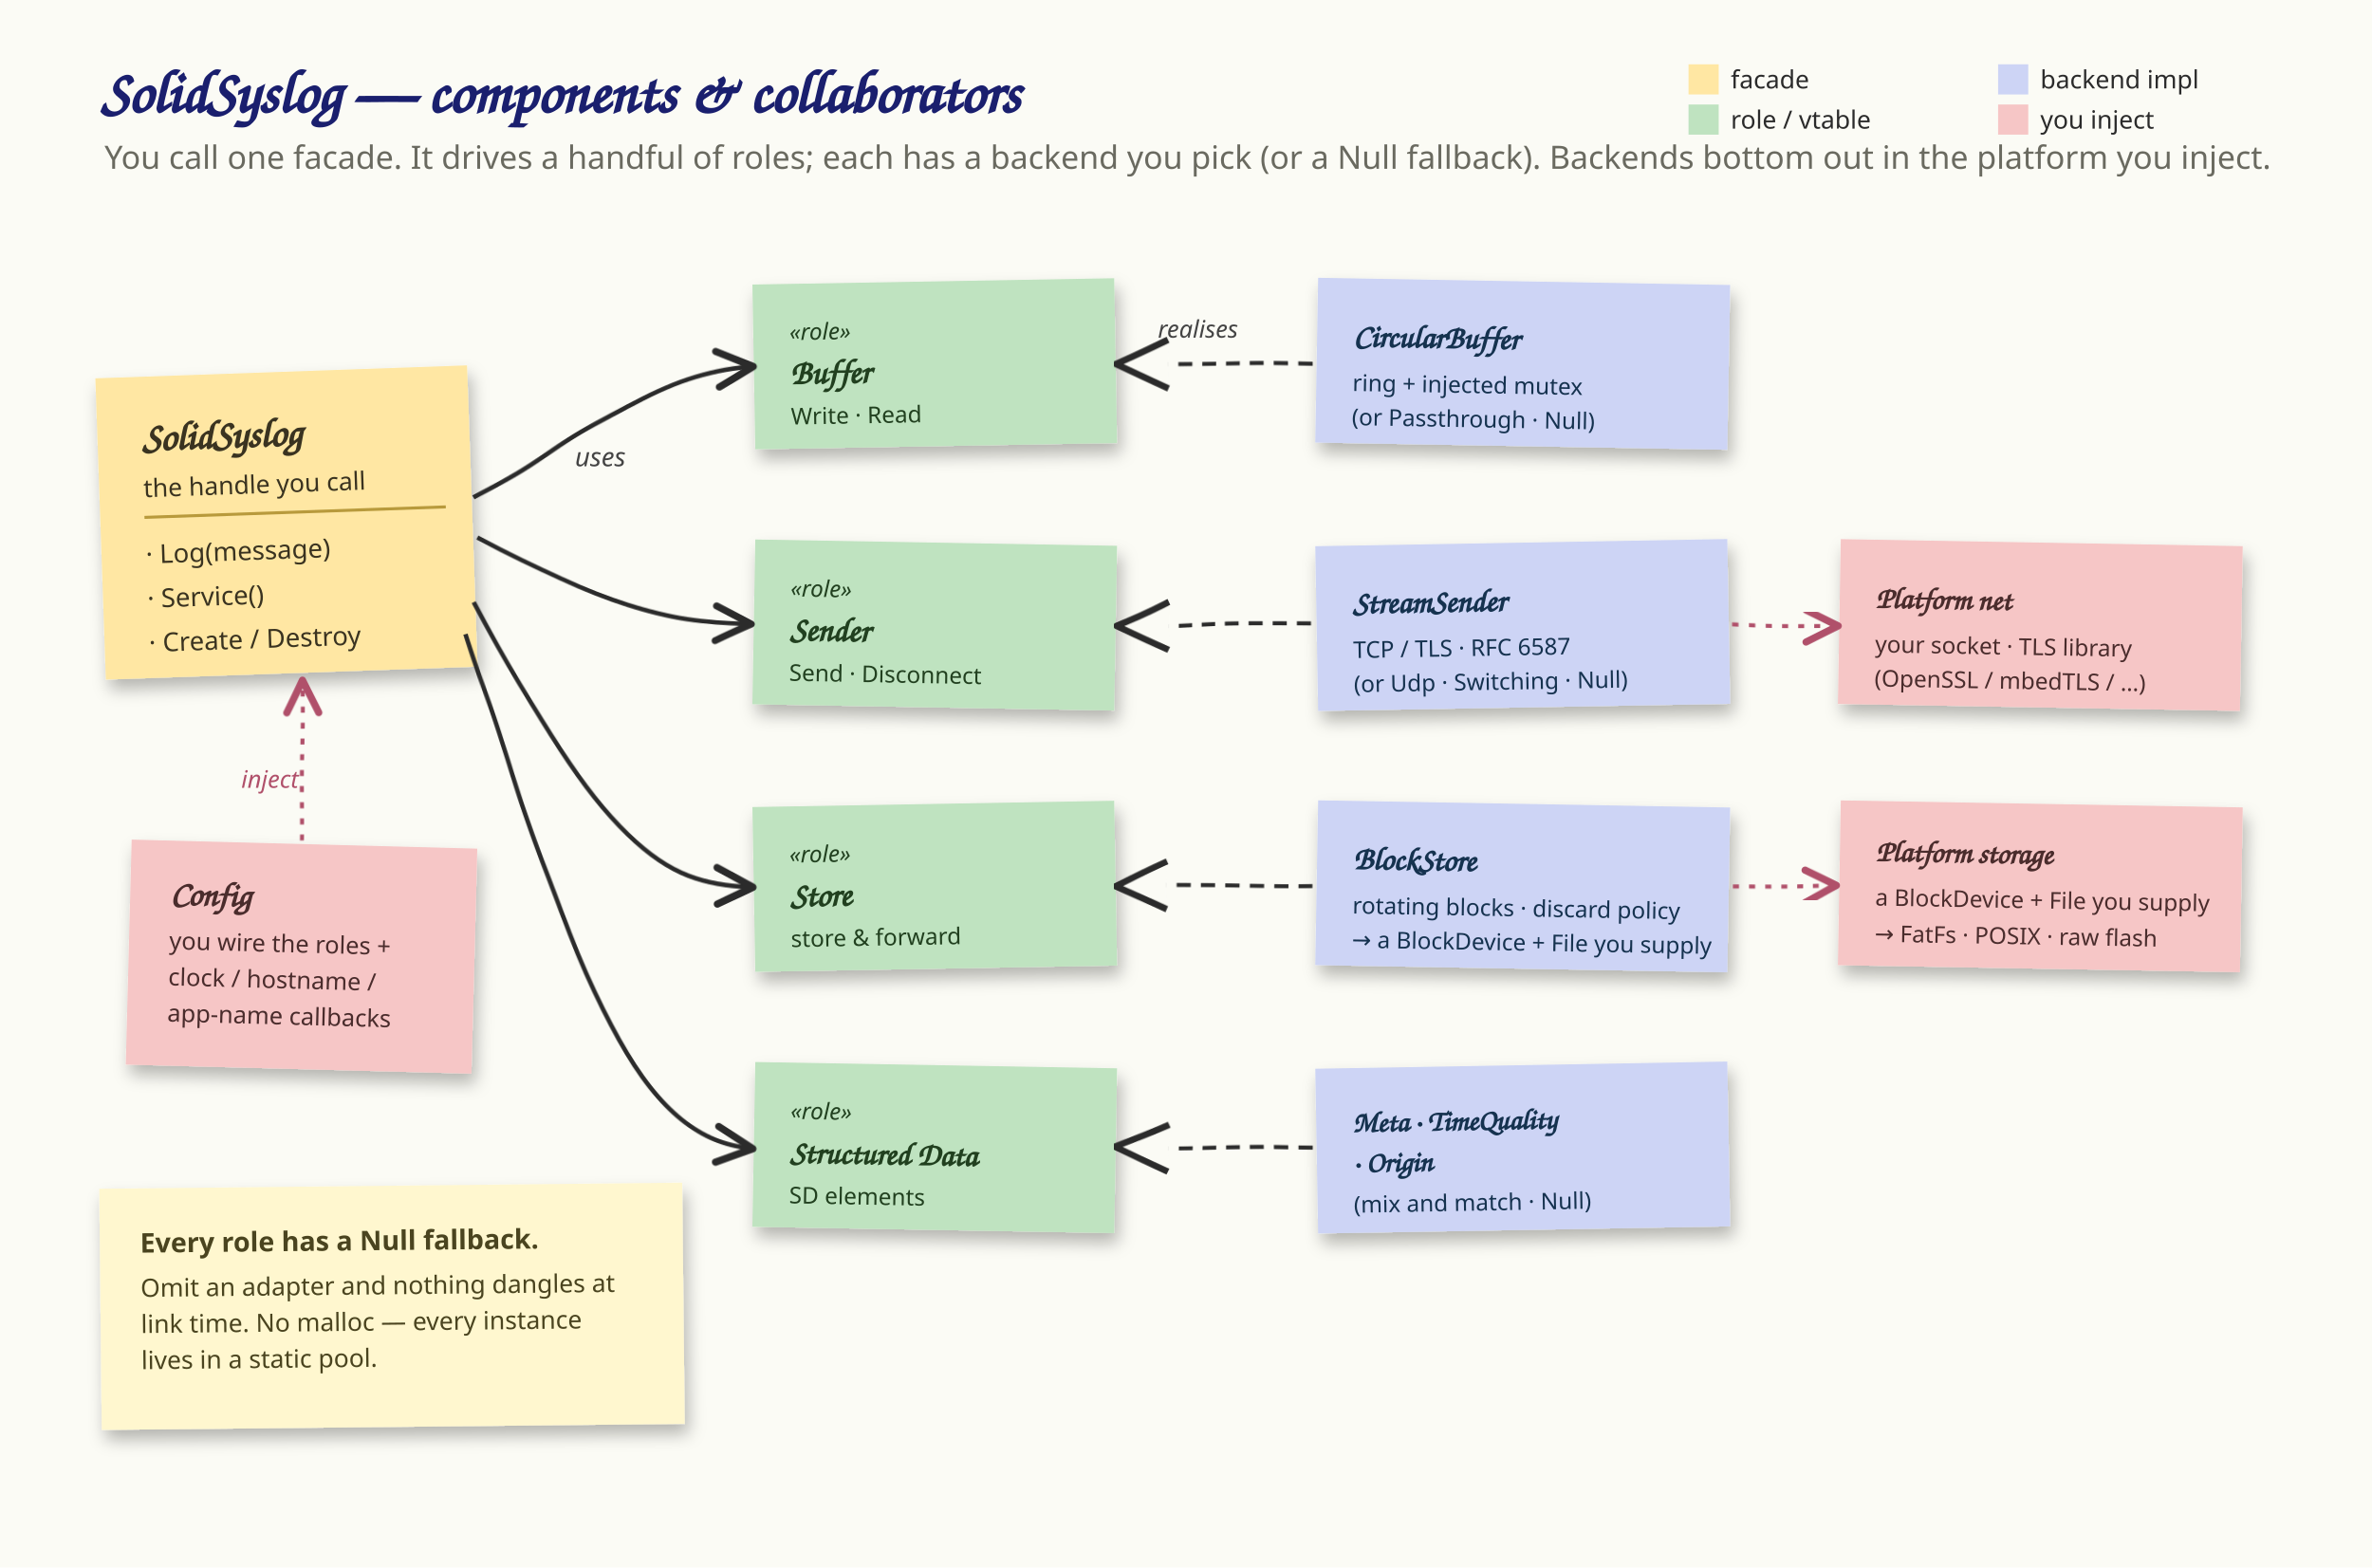
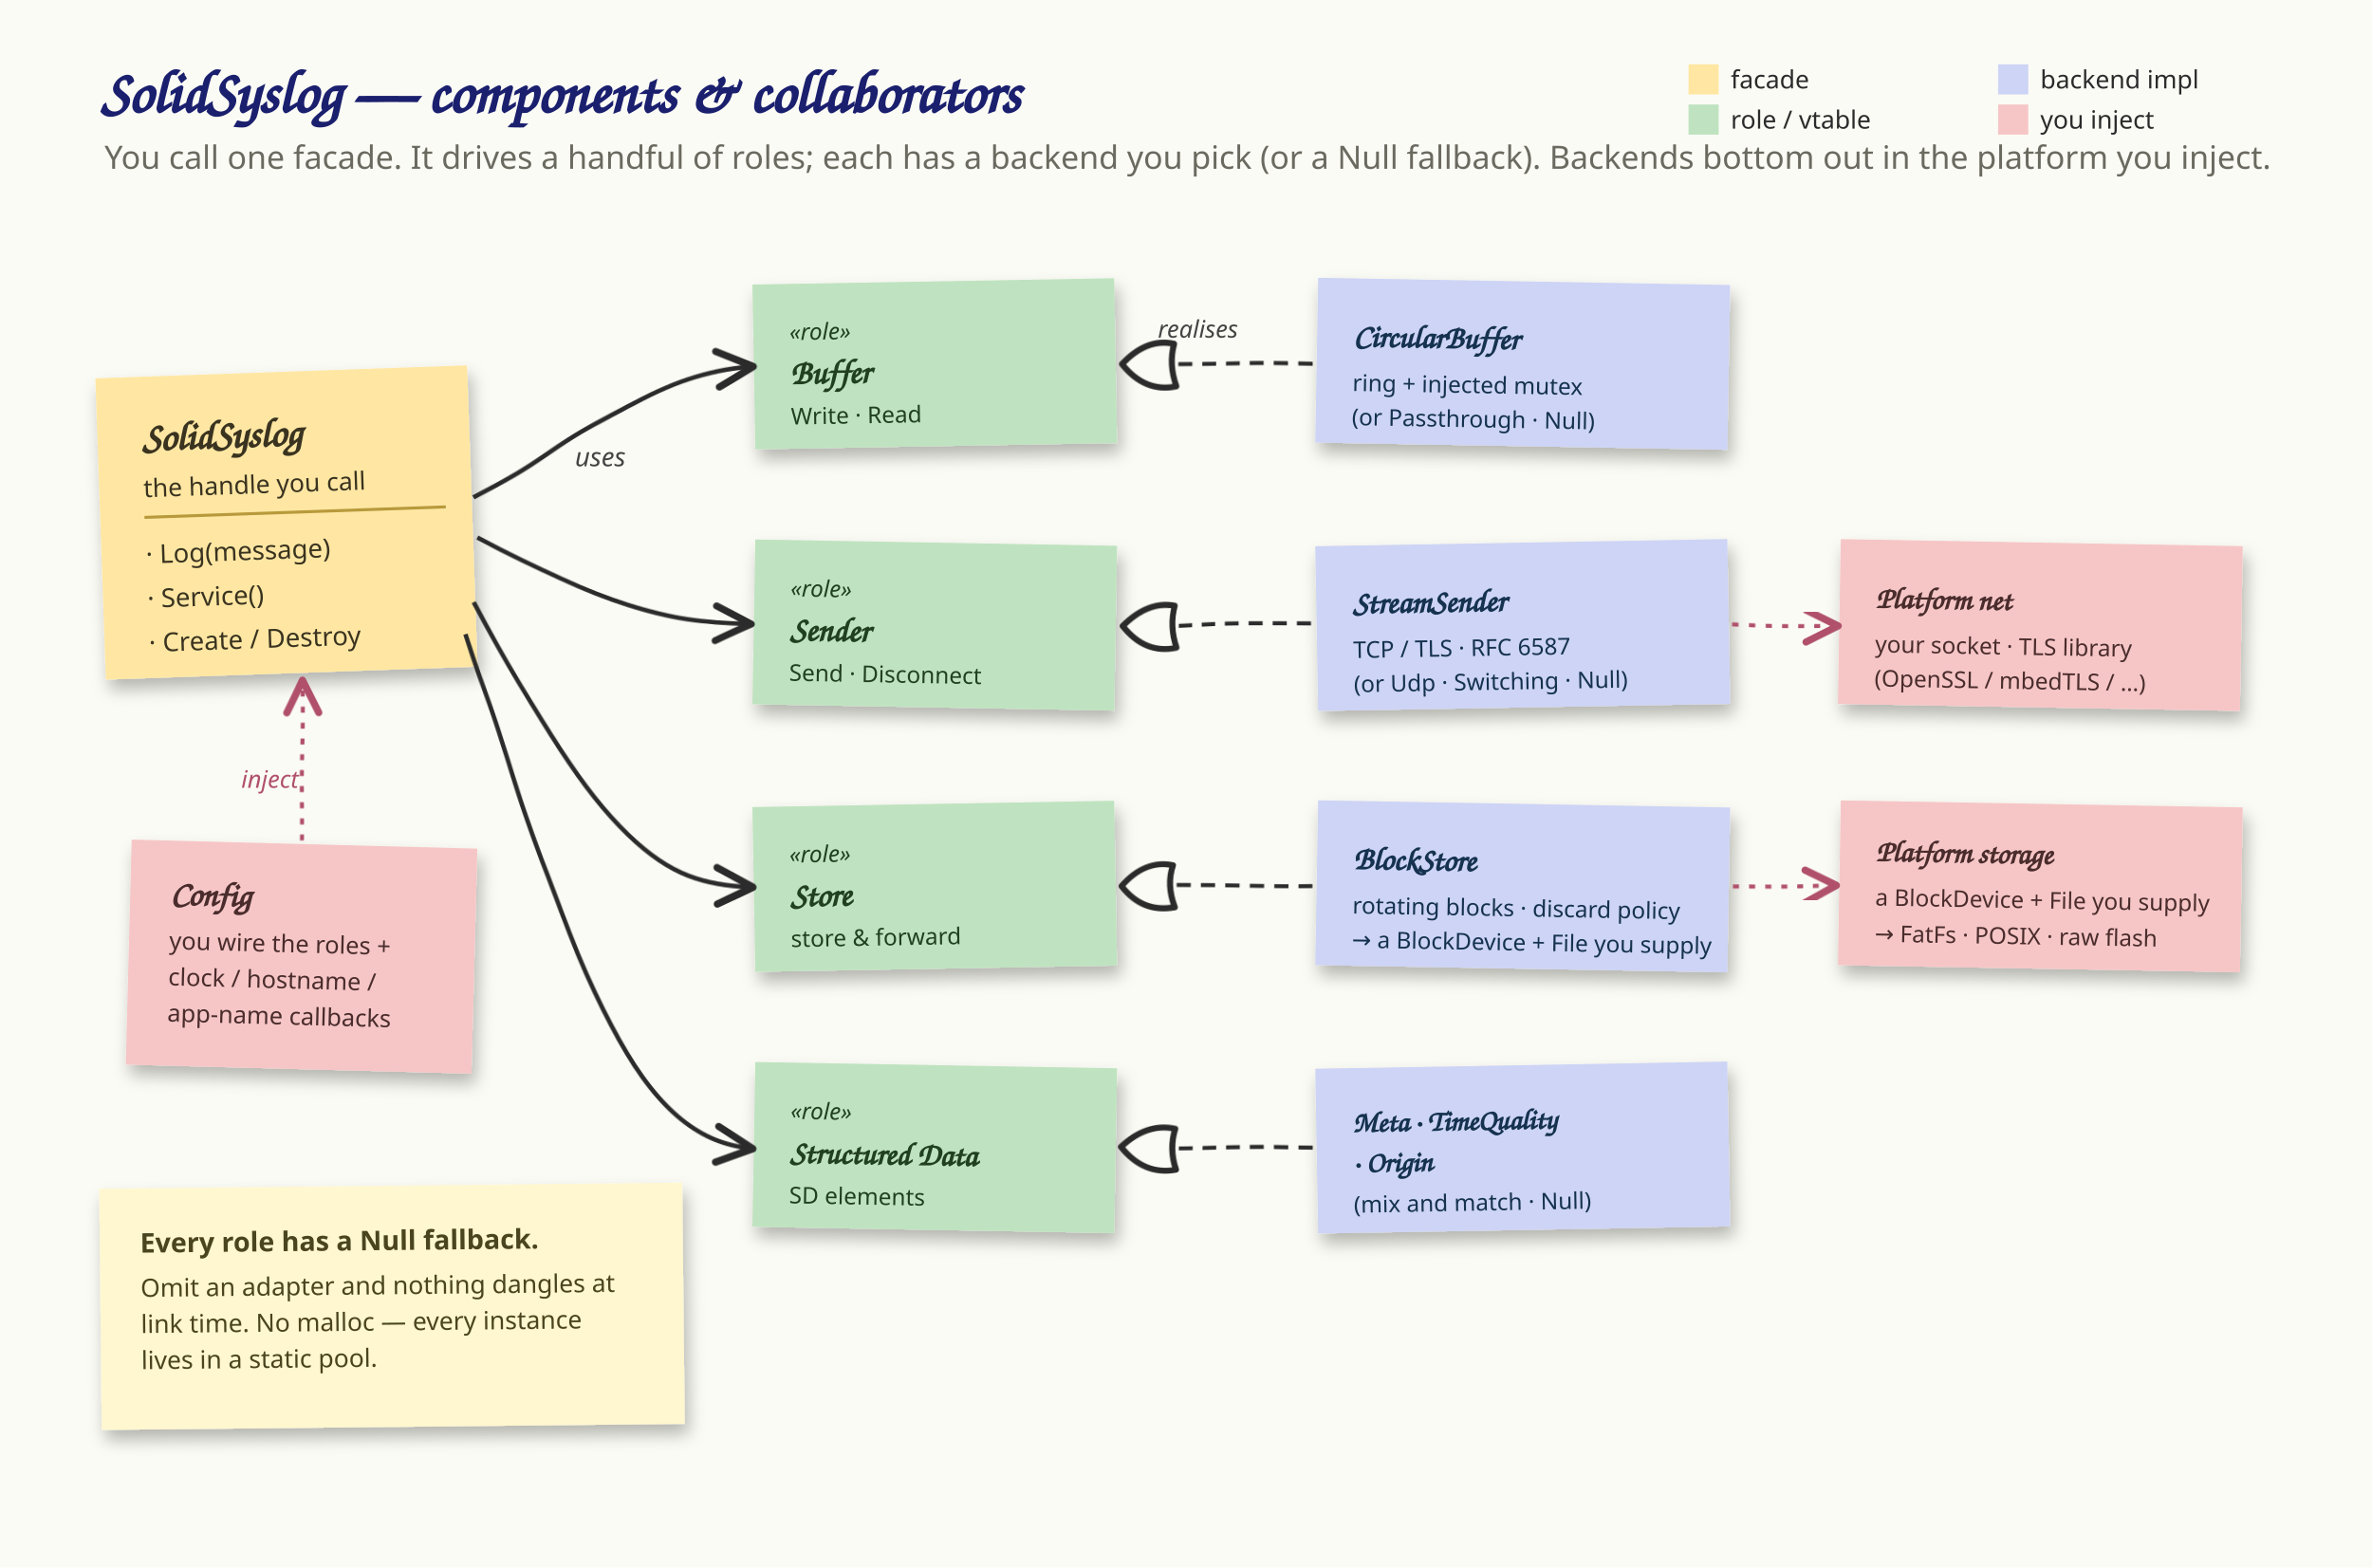
<svg xmlns="http://www.w3.org/2000/svg" viewBox="0 0 1180 780" font-family="'Segoe Print', 'Bradley Hand', 'Patrick Hand', cursive">
  <defs>
    <filter id="rough" x="-5%" y="-5%" width="110%" height="110%">
      <feTurbulence type="fractalNoise" baseFrequency="0.012" numOctaves="2" seed="7" result="noise" />
      <feDisplacementMap in="SourceGraphic" in2="noise" scale="3.5" />
    </filter>
    <filter id="postitShadow" x="-20%" y="-20%" width="140%" height="160%">
      <feDropShadow dx="2" dy="5" stdDeviation="4" flood-color="#000" flood-opacity="0.28" />
    </filter>
    <marker id="arrowUses" markerWidth="12" markerHeight="12" refX="8" refY="5" orient="auto">
      <path d="M1,1 L9,5 L1,9" fill="none" stroke="#2b2b2b" stroke-width="1.6" stroke-linecap="round" stroke-linejoin="round" />
    </marker>
-     <marker id="arrowRealises" markerWidth="18" markerHeight="16" refX="13" refY="7" orient="auto">
-       <path d="M2,1 L15,7 L2,13" fill="#fbfbf5" stroke="#2b2b2b" stroke-width="1.6" stroke-linejoin="round" />
+     <marker id="arrowRealises" markerWidth="22" markerHeight="16" refX="15" refY="7.5" orient="auto">
+       <path d="M2,2 Q10,0.5 15.5,7.5 Q9.5,14 2.5,12.5 Q4,7.5 2,2 Z" fill="#fbfbf5" stroke="#2b2b2b" stroke-width="1.5" stroke-linejoin="round" stroke-linecap="round" />
    </marker>
    <marker id="arrowInject" markerWidth="12" markerHeight="12" refX="8" refY="5" orient="auto">
      <path d="M1,1 L9,5 L1,9" fill="none" stroke="#b0506a" stroke-width="1.8" stroke-linecap="round" stroke-linejoin="round" />
    </marker>
  </defs>
+   <style>.node{cursor:pointer}.node:hover .card{stroke:#6fae74;stroke-width:3}.node:hover .facade{stroke:#b89a3c;stroke-width:3}.node:hover .config{stroke:#cf8a8a;stroke-width:3}</style>
  <rect width="1180" height="780" fill="#fbfbf5" />
  <text x="50" y="56" font-size="30" fill="#1a1f6e" font-weight="bold">SolidSyslog — components &amp; collaborators</text>
  <text x="52" y="84" font-size="16" fill="#6a6a60" font-family="'Segoe UI', sans-serif">You call one facade. It drives a handful of roles; each has a backend you pick (or a Null fallback). Backends bottom out in the platform you inject.</text>
  <line x1="50" y1="98" x2="1130" y2="98" stroke="#3340a8" stroke-width="3" stroke-linecap="round" filter="url(#rough)" />
  <g font-family="'Segoe UI', sans-serif" font-size="12.5" fill="#2b2b2b">
    <rect x="840" y="32" width="15" height="15" fill="#ffe7a3" />
    <text x="861" y="44">facade</text>
    <rect x="840" y="52" width="15" height="15" fill="#bfe3c0" />
    <text x="861" y="64">role / vtable</text>
    <rect x="994" y="32" width="15" height="15" fill="#cdd4f5" />
    <text x="1015" y="44">backend impl</text>
    <rect x="994" y="52" width="15" height="15" fill="#f6c6c6" />
    <text x="1015" y="64">you inject</text>
  </g>
-   <g filter="url(#postitShadow)">
-     <rect x="50" y="185" width="185" height="150" fill="#ffe7a3" transform="rotate(-2 142 260)" />
-   </g>
-   <g transform="rotate(-2 142 260)" fill="#3a3320">
-     <text x="72" y="222" font-size="20" font-weight="bold">SolidSyslog</text>
-     <text x="72" y="245" font-size="12.5" font-family="'Segoe UI', sans-serif">the handle you call</text>
-     <line x1="72" y1="255" x2="222" y2="255" stroke="#b89a3c" stroke-width="1.5" />
-     <text x="72" y="278" font-size="13" font-family="'Segoe UI', sans-serif">· Log(message)</text>
-     <text x="72" y="300" font-size="13" font-family="'Segoe UI', sans-serif">· Service()</text>
-     <text x="72" y="322" font-size="13" font-family="'Segoe UI', sans-serif">· Create / Destroy</text>
-   </g>
-   <g filter="url(#postitShadow)">
-     <rect x="64" y="420" width="172" height="112" fill="#f6c6c6" transform="rotate(1.5 150 476)" />
-   </g>
-   <g transform="rotate(1.5 150 476)" fill="#4a2c2c">
-     <text x="84" y="452" font-size="17" font-weight="bold">Config</text>
-     <text x="84" y="474" font-size="12" font-family="'Segoe UI', sans-serif">you wire the roles +</text>
-     <text x="84" y="492" font-size="12" font-family="'Segoe UI', sans-serif">clock / hostname /</text>
-     <text x="84" y="510" font-size="12" font-family="'Segoe UI', sans-serif">app-name callbacks</text>
-   </g>
-   <g filter="url(#postitShadow)">
-     <rect x="375" y="140" width="180" height="82" fill="#bfe3c0" transform="rotate(-1 465 181)" />
-   </g>
-   <g transform="rotate(-1 465 181)" fill="#21401f">
-     <text x="393" y="168" font-size="11.5" font-style="italic" font-family="'Segoe UI', sans-serif">«role»</text>
-     <text x="393" y="190" font-size="17" font-weight="bold">Buffer</text>
-     <text x="393" y="210" font-size="11.5" font-family="'Segoe UI', sans-serif">Write · Read</text>
-   </g>
-   <g filter="url(#postitShadow)">
-     <rect x="375" y="270" width="180" height="82" fill="#bfe3c0" transform="rotate(1 465 311)" />
-   </g>
-   <g transform="rotate(1 465 311)" fill="#21401f">
-     <text x="393" y="298" font-size="11.5" font-style="italic" font-family="'Segoe UI', sans-serif">«role»</text>
-     <text x="393" y="320" font-size="17" font-weight="bold">Sender</text>
-     <text x="393" y="340" font-size="11.5" font-family="'Segoe UI', sans-serif">Send · Disconnect</text>
-   </g>
-   <g filter="url(#postitShadow)">
-     <rect x="375" y="400" width="180" height="82" fill="#bfe3c0" transform="rotate(-1 465 441)" />
-   </g>
-   <g transform="rotate(-1 465 441)" fill="#21401f">
-     <text x="393" y="428" font-size="11.5" font-style="italic" font-family="'Segoe UI', sans-serif">«role»</text>
-     <text x="393" y="450" font-size="17" font-weight="bold">Store</text>
-     <text x="393" y="470" font-size="11.5" font-family="'Segoe UI', sans-serif">store &amp; forward</text>
-   </g>
-   <g filter="url(#postitShadow)">
-     <rect x="375" y="530" width="180" height="82" fill="#bfe3c0" transform="rotate(1 465 571)" />
-   </g>
-   <g transform="rotate(1 465 571)" fill="#21401f">
-     <text x="393" y="558" font-size="11.5" font-style="italic" font-family="'Segoe UI', sans-serif">«role»</text>
-     <text x="393" y="580" font-size="16" font-weight="bold">Structured Data</text>
-     <text x="393" y="600" font-size="11.5" font-family="'Segoe UI', sans-serif">SD elements</text>
-   </g>
+   <a href="../../api/SolidSyslog_8h/" target="_top" class="node">
+     <g filter="url(#postitShadow)">
+       <rect class="facade" x="50" y="185" width="185" height="150" fill="#ffe7a3" transform="rotate(-2 142 260)" />
+     </g>
+     <g transform="rotate(-2 142 260)" fill="#3a3320">
+       <text x="72" y="222" font-size="20" font-weight="bold">SolidSyslog</text>
+       <text x="72" y="245" font-size="12.5" font-family="'Segoe UI', sans-serif">the handle you call</text>
+       <line x1="72" y1="255" x2="222" y2="255" stroke="#b89a3c" stroke-width="1.5" />
+       <text x="72" y="278" font-size="13" font-family="'Segoe UI', sans-serif">· Log(message)</text>
+       <text x="72" y="300" font-size="13" font-family="'Segoe UI', sans-serif">· Service()</text>
+       <text x="72" y="322" font-size="13" font-family="'Segoe UI', sans-serif">· Create / Destroy</text>
+     </g>
+   </a>
+   <a href="../../api/structSolidSyslogConfig/" target="_top" class="node">
+     <g filter="url(#postitShadow)">
+       <rect class="config" x="64" y="420" width="172" height="112" fill="#f6c6c6" transform="rotate(1.5 150 476)" />
+     </g>
+     <g transform="rotate(1.5 150 476)" fill="#4a2c2c">
+       <text x="84" y="452" font-size="17" font-weight="bold">Config</text>
+       <text x="84" y="474" font-size="12" font-family="'Segoe UI', sans-serif">you wire the roles +</text>
+       <text x="84" y="492" font-size="12" font-family="'Segoe UI', sans-serif">clock / hostname /</text>
+       <text x="84" y="510" font-size="12" font-family="'Segoe UI', sans-serif">app-name callbacks</text>
+     </g>
+   </a>
+   <a href="../../api/structSolidSyslogBuffer/" target="_top" class="node">
+     <g filter="url(#postitShadow)">
+       <rect class="card" x="375" y="140" width="180" height="82" fill="#bfe3c0" transform="rotate(-1 465 181)" />
+     </g>
+     <g transform="rotate(-1 465 181)" fill="#21401f">
+       <text x="393" y="168" font-size="11.5" font-style="italic" font-family="'Segoe UI', sans-serif">«role»</text>
+       <text x="393" y="190" font-size="17" font-weight="bold">Buffer</text>
+       <text x="393" y="210" font-size="11.5" font-family="'Segoe UI', sans-serif">Write · Read</text>
+     </g>
+   </a>
+   <a href="../../api/structSolidSyslogSender/" target="_top" class="node">
+     <g filter="url(#postitShadow)">
+       <rect class="card" x="375" y="270" width="180" height="82" fill="#bfe3c0" transform="rotate(1 465 311)" />
+     </g>
+     <g transform="rotate(1 465 311)" fill="#21401f">
+       <text x="393" y="298" font-size="11.5" font-style="italic" font-family="'Segoe UI', sans-serif">«role»</text>
+       <text x="393" y="320" font-size="17" font-weight="bold">Sender</text>
+       <text x="393" y="340" font-size="11.5" font-family="'Segoe UI', sans-serif">Send · Disconnect</text>
+     </g>
+   </a>
+   <a href="../../api/structSolidSyslogStore/" target="_top" class="node">
+     <g filter="url(#postitShadow)">
+       <rect class="card" x="375" y="400" width="180" height="82" fill="#bfe3c0" transform="rotate(-1 465 441)" />
+     </g>
+     <g transform="rotate(-1 465 441)" fill="#21401f">
+       <text x="393" y="428" font-size="11.5" font-style="italic" font-family="'Segoe UI', sans-serif">«role»</text>
+       <text x="393" y="450" font-size="17" font-weight="bold">Store</text>
+       <text x="393" y="470" font-size="11.5" font-family="'Segoe UI', sans-serif">store &amp; forward</text>
+     </g>
+   </a>
+   <a href="../../api/structSolidSyslogStructuredData/" target="_top" class="node">
+     <g filter="url(#postitShadow)">
+       <rect class="card" x="375" y="530" width="180" height="82" fill="#bfe3c0" transform="rotate(1 465 571)" />
+     </g>
+     <g transform="rotate(1 465 571)" fill="#21401f">
+       <text x="393" y="558" font-size="11.5" font-style="italic" font-family="'Segoe UI', sans-serif">«role»</text>
+       <text x="393" y="580" font-size="16" font-weight="bold">Structured Data</text>
+       <text x="393" y="600" font-size="11.5" font-family="'Segoe UI', sans-serif">SD elements</text>
+     </g>
+   </a>
  <g filter="url(#postitShadow)">
    <rect x="655" y="140" width="205" height="82" fill="#cdd4f5" transform="rotate(1 757 181)" />
  </g>
  <g transform="rotate(1 757 181)" fill="#15324f">
    <text x="673" y="174" font-size="16" font-weight="bold">CircularBuffer</text>
    <text x="673" y="196" font-size="11.5" font-family="'Segoe UI', sans-serif">ring + injected mutex</text>
    <text x="673" y="213" font-size="11.5" font-family="'Segoe UI', sans-serif">(or Passthrough · Null)</text>
  </g>
  <g filter="url(#postitShadow)">
    <rect x="655" y="270" width="205" height="82" fill="#cdd4f5" transform="rotate(-1 757 311)" />
  </g>
  <g transform="rotate(-1 757 311)" fill="#15324f">
    <text x="673" y="304" font-size="16" font-weight="bold">StreamSender</text>
    <text x="673" y="326" font-size="11.5" font-family="'Segoe UI', sans-serif">TCP / TLS · RFC 6587</text>
    <text x="673" y="343" font-size="11.5" font-family="'Segoe UI', sans-serif">(or Udp · Switching · Null)</text>
  </g>
  <g filter="url(#postitShadow)">
    <rect x="655" y="400" width="205" height="82" fill="#cdd4f5" transform="rotate(1 757 441)" />
  </g>
  <g transform="rotate(1 757 441)" fill="#15324f">
    <text x="673" y="434" font-size="16" font-weight="bold">BlockStore</text>
    <text x="673" y="456" font-size="11.5" font-family="'Segoe UI', sans-serif">rotating blocks · discard policy</text>
    <text x="673" y="473" font-size="11.5" font-family="'Segoe UI', sans-serif">→ a BlockDevice + File you supply</text>
  </g>
  <g filter="url(#postitShadow)">
    <rect x="655" y="530" width="205" height="82" fill="#cdd4f5" transform="rotate(-1 757 571)" />
  </g>
  <g transform="rotate(-1 757 571)" fill="#15324f">
    <text x="673" y="562" font-size="14.5" font-weight="bold">Meta · TimeQuality</text>
    <text x="673" y="582" font-size="14.5" font-weight="bold">· Origin</text>
    <text x="673" y="602" font-size="11.5" font-family="'Segoe UI', sans-serif">(mix and match · Null)</text>
  </g>
  <g filter="url(#postitShadow)">
    <rect x="915" y="270" width="200" height="82" fill="#f6c6c6" transform="rotate(1 1015 311)" />
  </g>
  <g transform="rotate(1 1015 311)" fill="#4a2c2c">
    <text x="933" y="304" font-size="15" font-weight="bold">Platform net</text>
    <text x="933" y="326" font-size="11.5" font-family="'Segoe UI', sans-serif">your socket · TLS library</text>
    <text x="933" y="343" font-size="11.5" font-family="'Segoe UI', sans-serif">(OpenSSL / mbedTLS / …)</text>
  </g>
  <g filter="url(#postitShadow)">
    <rect x="915" y="400" width="200" height="82" fill="#f6c6c6" transform="rotate(1 1015 441)" />
  </g>
  <g transform="rotate(1 1015 441)" fill="#4a2c2c">
    <text x="933" y="430" font-size="15" font-weight="bold">Platform storage</text>
    <text x="933" y="452" font-size="11.5" font-family="'Segoe UI', sans-serif">a BlockDevice + File you supply</text>
    <text x="933" y="470" font-size="11.5" font-family="'Segoe UI', sans-serif">→ FatFs · POSIX · raw flash</text>
  </g>
  <g filter="url(#postitShadow)">
    <rect x="50" y="590" width="290" height="120" fill="#fff7cf" transform="rotate(-0.6 195 650)" />
  </g>
  <g transform="rotate(-0.6 195 650)" fill="#4a441f" font-family="'Segoe UI', sans-serif">
    <text x="70" y="622" font-size="13.5" font-weight="bold">Every role has a Null fallback.</text>
    <text x="70" y="644" font-size="12.5">Omit an adapter and nothing dangles at</text>
    <text x="70" y="662" font-size="12.5">link time. No malloc — every instance</text>
    <text x="70" y="680" font-size="12.5">lives in a static pool.</text>
  </g>
  <g fill="none" stroke="#2b2b2b" stroke-width="2.2" filter="url(#rough)">
    <path d="M236 248 C 300 210, 330 186, 372 182" marker-end="url(#arrowUses)" />
    <path d="M238 268 C 300 300, 330 310, 372 311" marker-end="url(#arrowUses)" />
    <path d="M236 300 C 300 420, 330 440, 372 441" marker-end="url(#arrowUses)" />
    <path d="M232 316 C 296 520, 326 566, 372 571" marker-end="url(#arrowUses)" />
  </g>
  <text x="286" y="232" font-size="13" fill="#444" font-family="'Segoe UI', sans-serif" font-style="italic">uses</text>
  <g fill="none" stroke="#2b2b2b" stroke-width="2" stroke-dasharray="7 5" filter="url(#rough)">
    <path d="M653 181 H 559" marker-end="url(#arrowRealises)" />
    <path d="M653 311 H 559" marker-end="url(#arrowRealises)" />
    <path d="M653 441 H 559" marker-end="url(#arrowRealises)" />
    <path d="M653 571 H 559" marker-end="url(#arrowRealises)" />
  </g>
  <text x="576" y="168" font-size="12" fill="#444" font-family="'Segoe UI', sans-serif" font-style="italic">realises</text>
  <g fill="none" stroke="#b0506a" stroke-width="2" stroke-dasharray="3 5" filter="url(#rough)">
    <path d="M150 418 V 340" marker-end="url(#arrowInject)" />
    <path d="M862 441 H 912" marker-end="url(#arrowInject)" />
    <path d="M862 311 H 912" marker-end="url(#arrowInject)" />
  </g>
  <text x="120" y="392" font-size="12" fill="#b0506a" font-family="'Segoe UI', sans-serif" font-style="italic">inject</text>
</svg>
